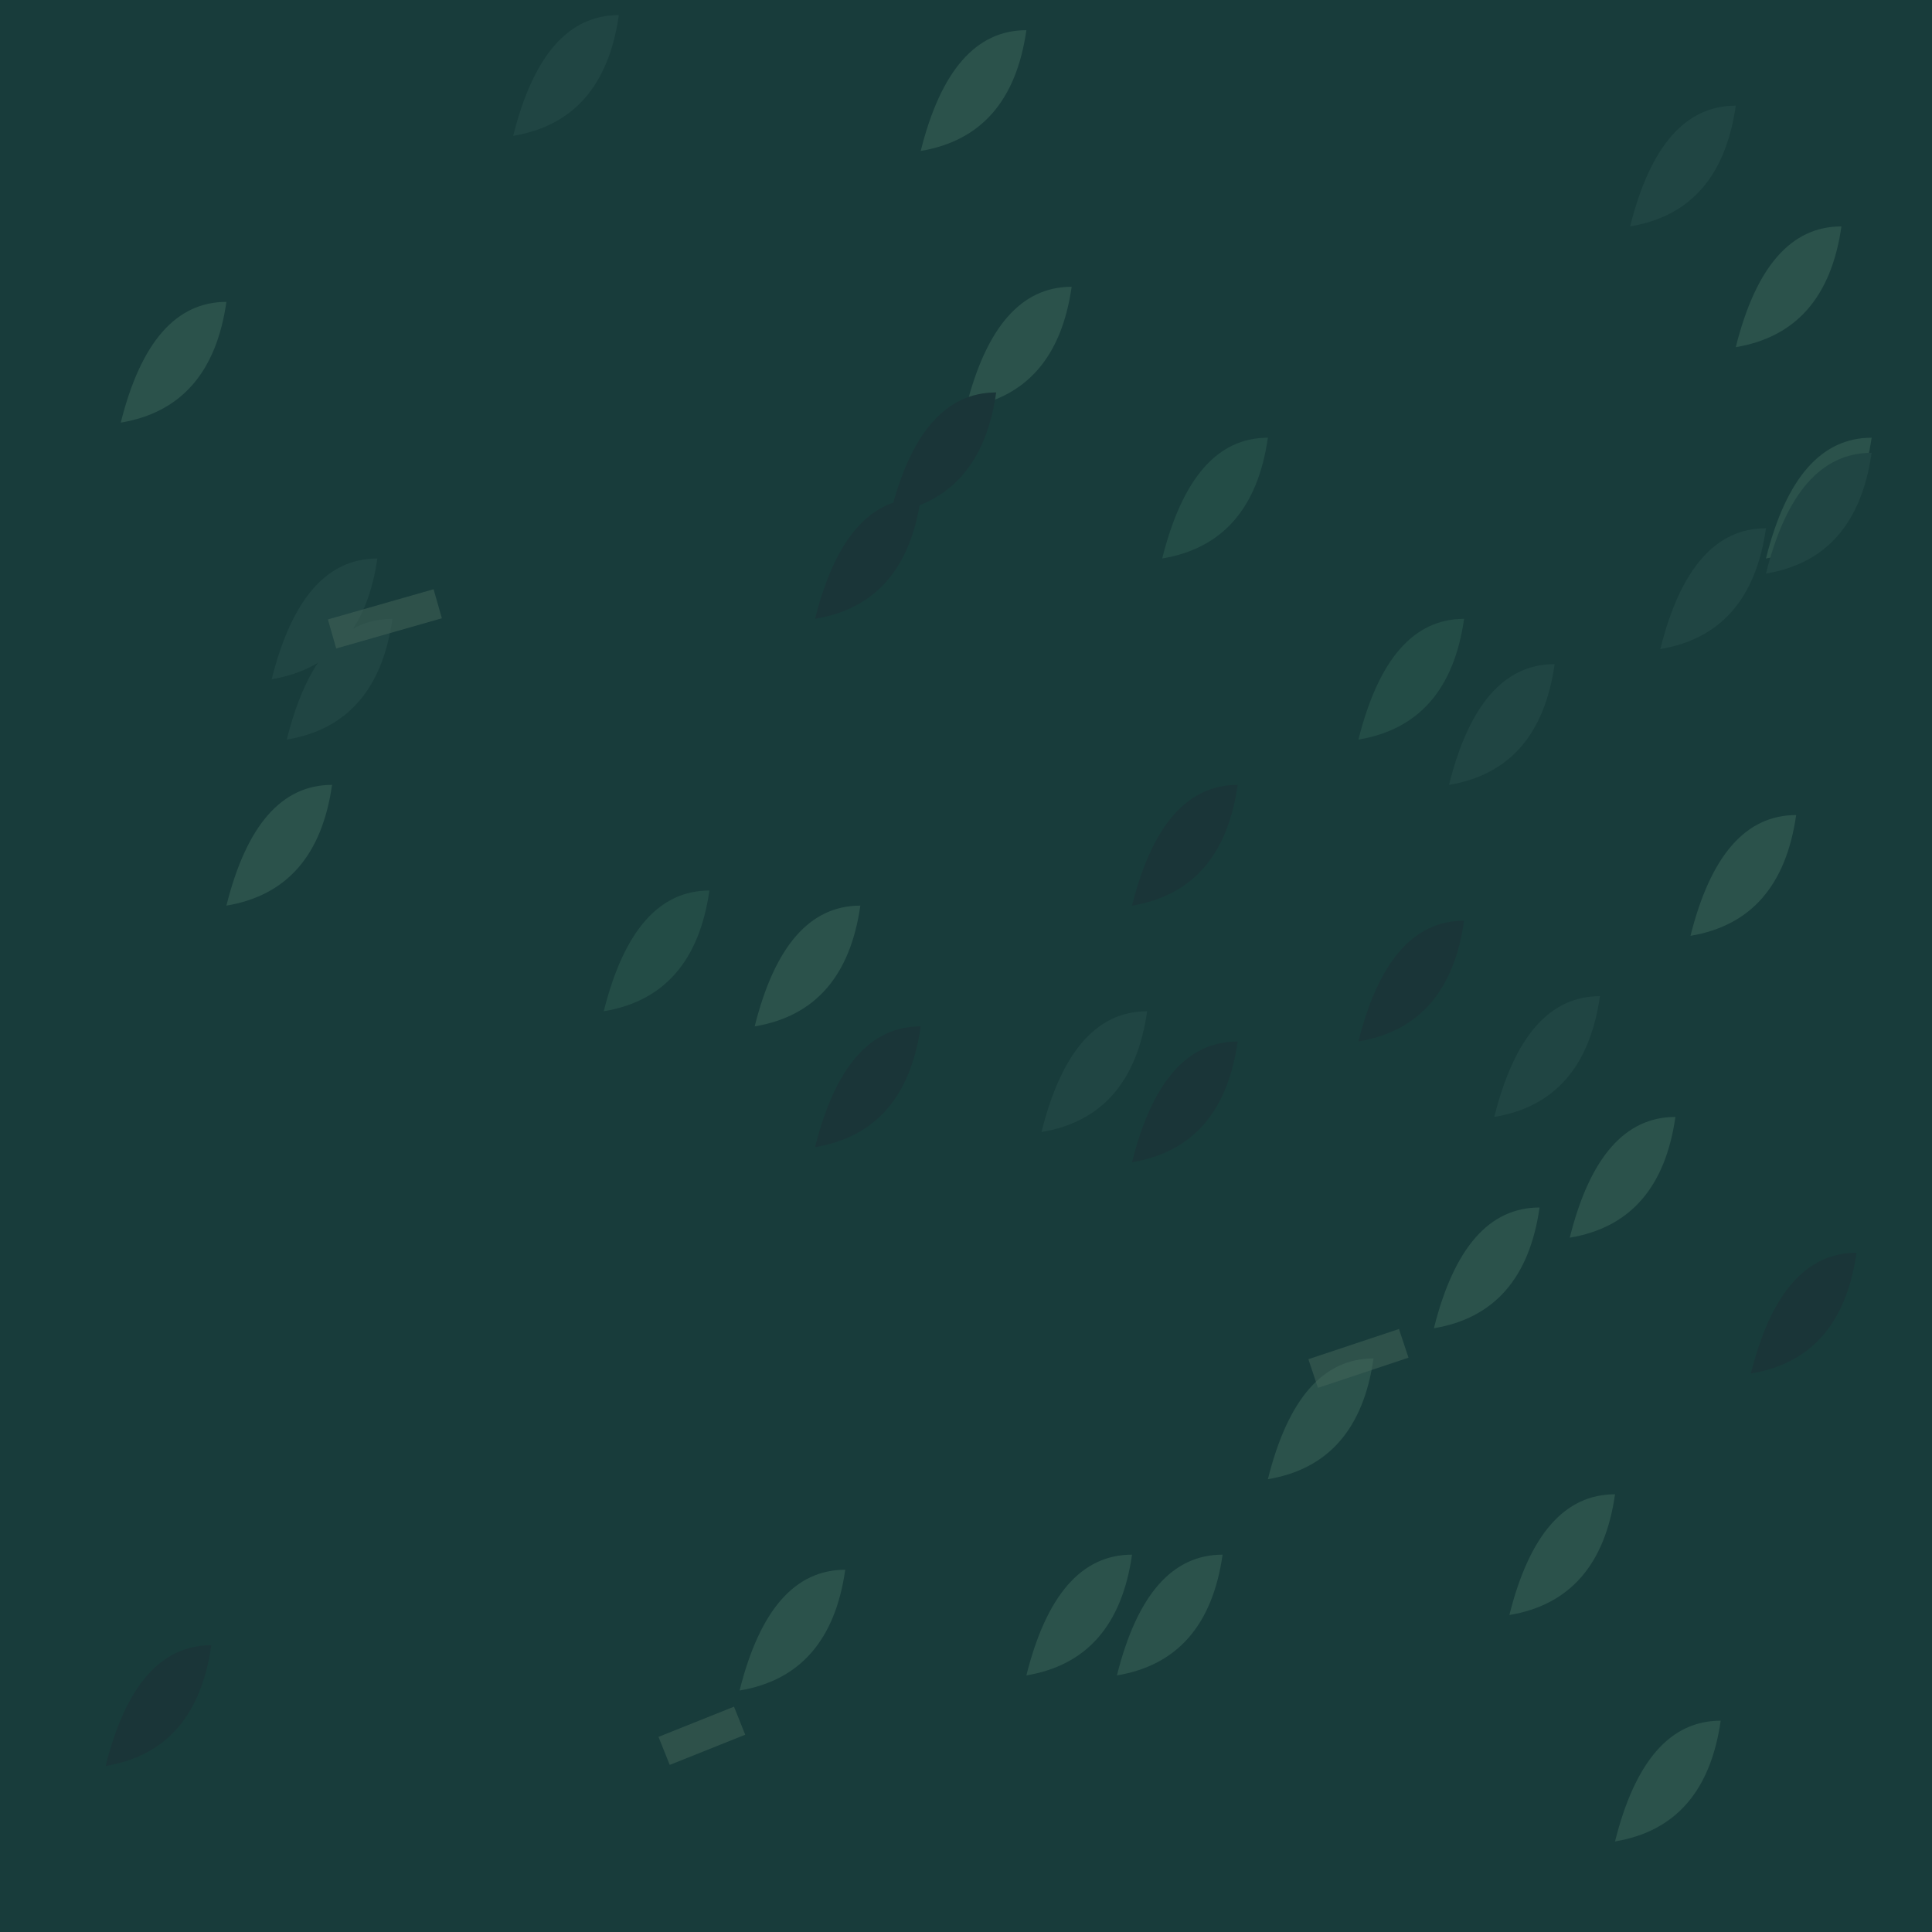
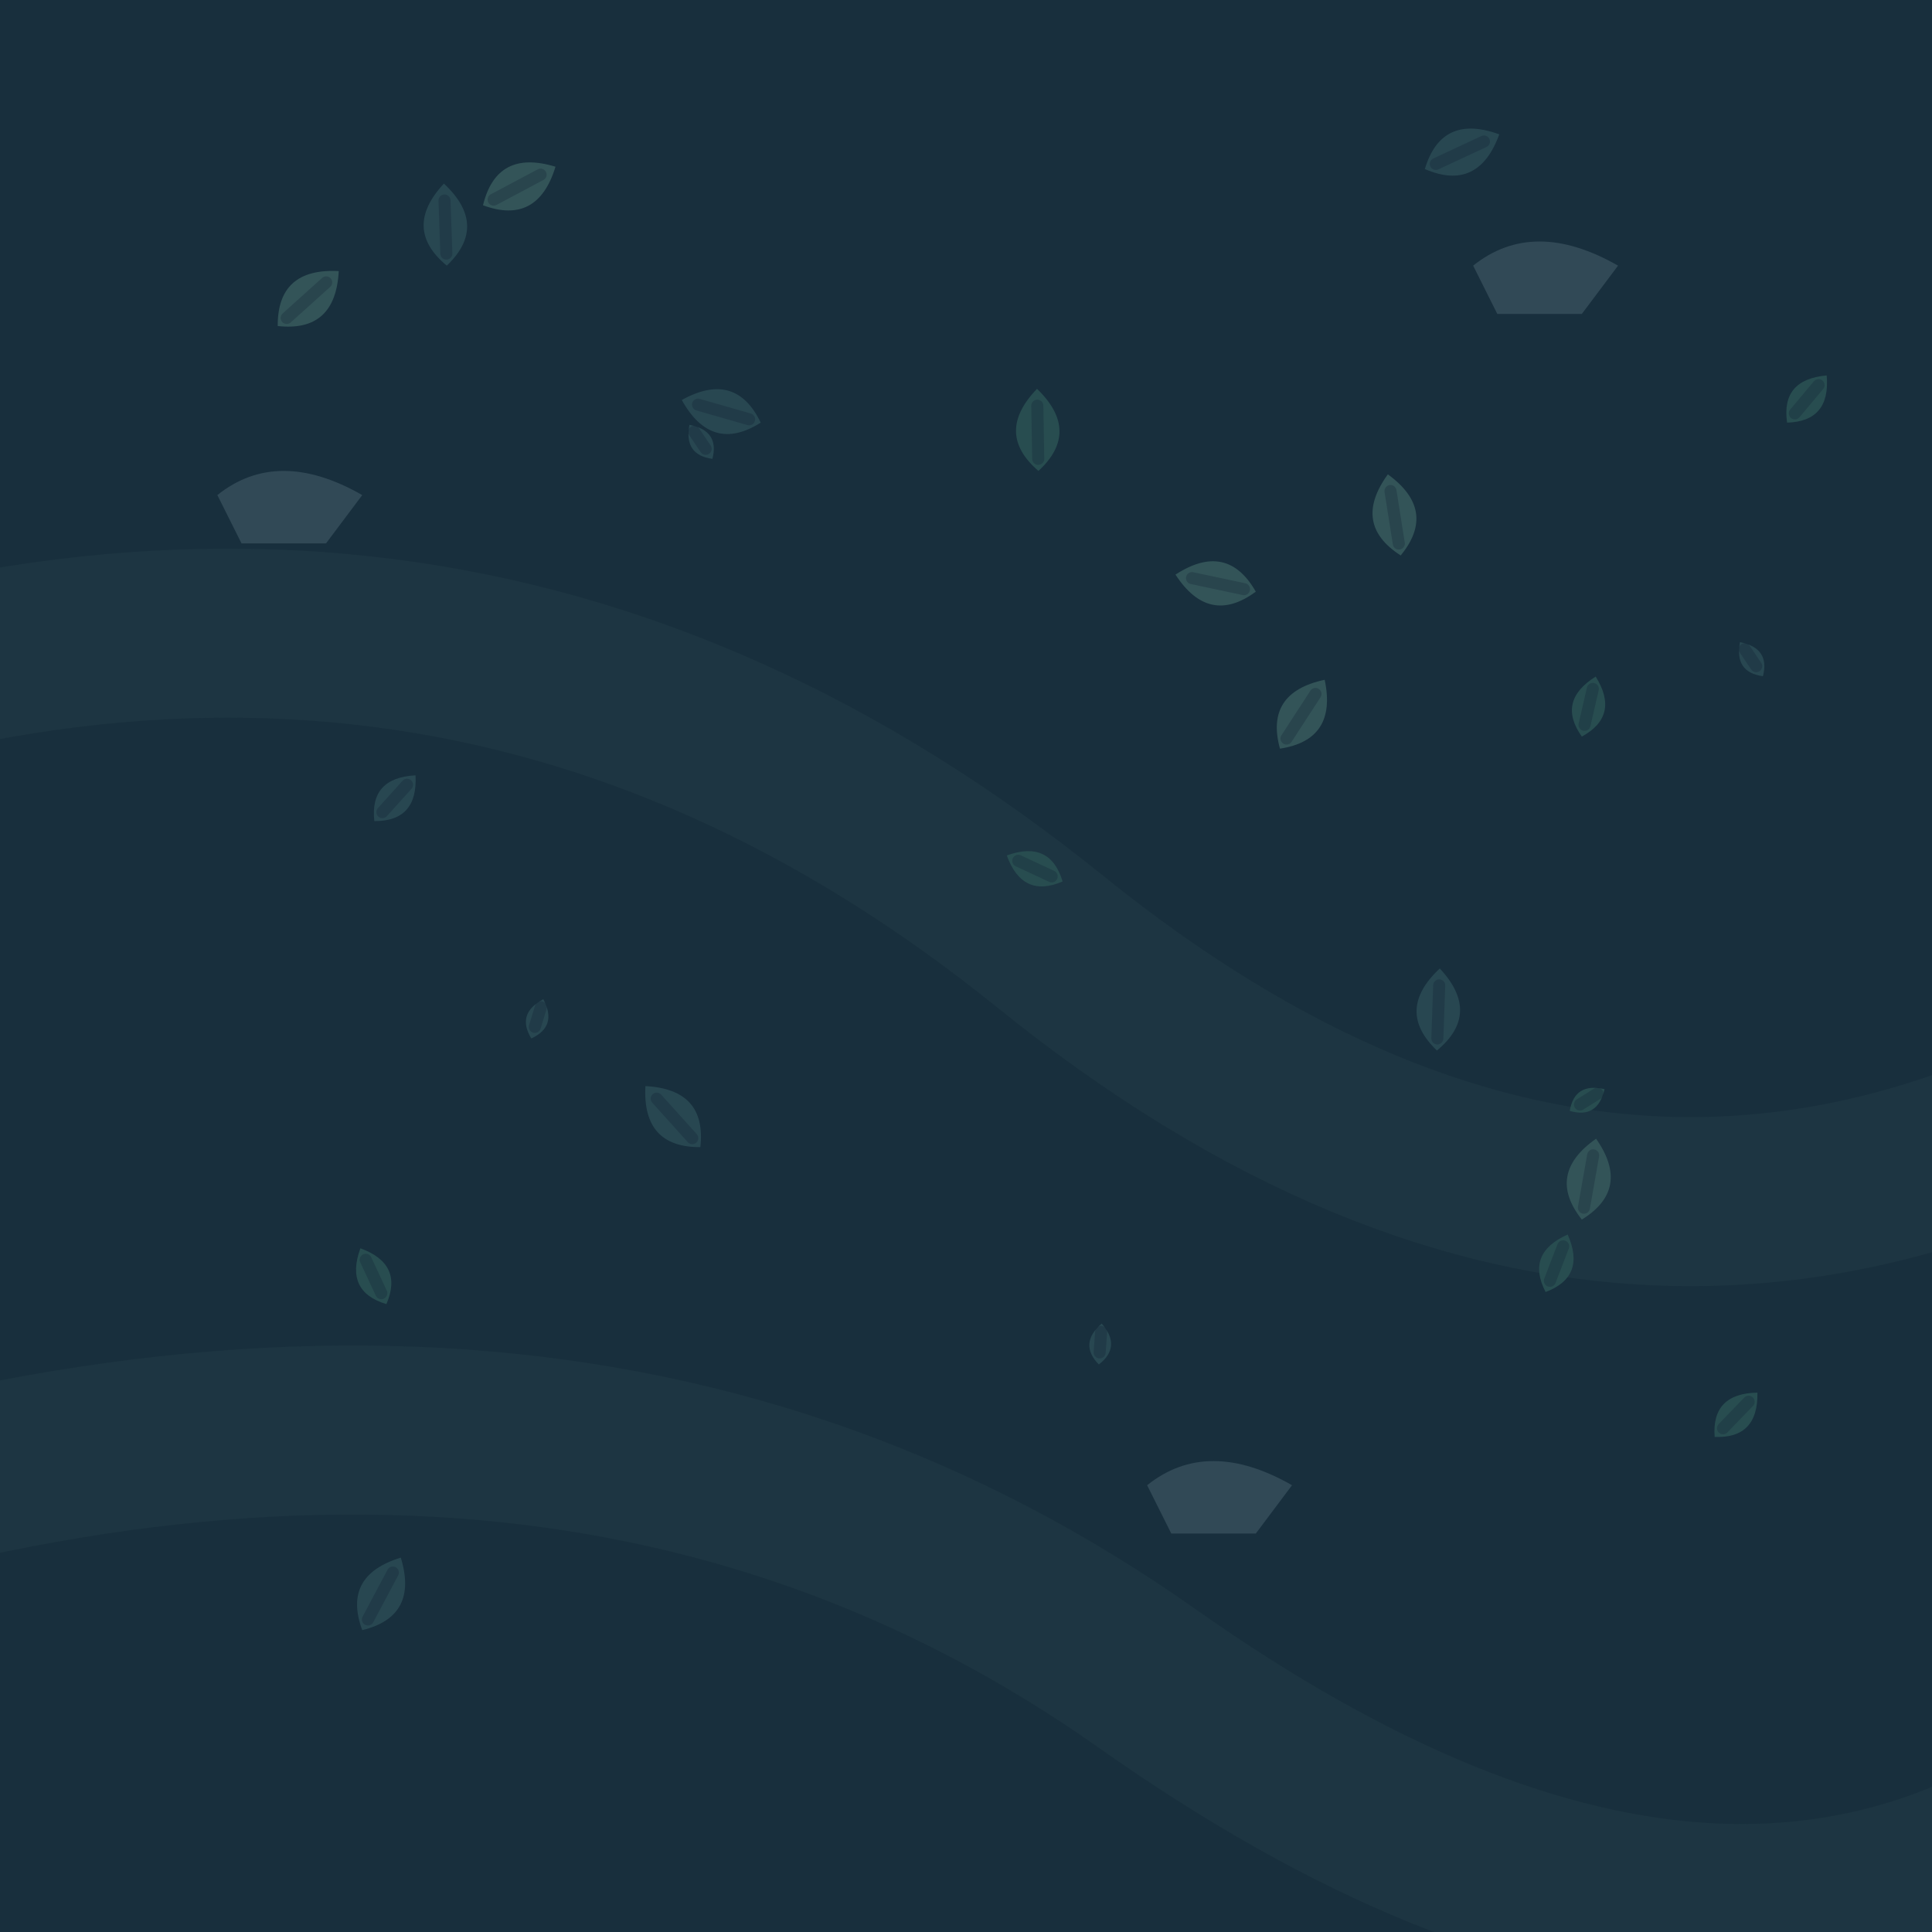
- <svg xmlns="http://www.w3.org/2000/svg" width="128" height="128" viewBox="0 0 128 128">
-   <rect width="128" height="128" fill="#183c3b" />
-   <path d="M19 49q2 -8 7 -8q-1 7 -7 8" fill="#204543" />
-   <path d="M117 37q2 -8 7 -8q-1 7 -7 8" fill="#2b524b" />
-   <path d="M104 82q2 -8 7 -8q-1 7 -7 8" fill="#2b524b" />
-   <path d="M100 107q2 -8 7 -8q-1 7 -7 8" fill="#2b524b" />
-   <path d="M34 9q2 -8 7 -8q-1 7 -7 8" fill="#204543" />
-   <path d="M18 45q2 -8 7 -8q-1 7 -7 8" fill="#204543" />
-   <path d="M61 10q2 -8 7 -8q-1 7 -7 8" fill="#2b524b" />
-   <path d="M90 49q2 -8 7 -8q-1 7 -7 8" fill="#234c46" />
-   <path d="M54 41q2 -8 7 -8q-1 7 -7 8" fill="#1a3538" />
-   <path d="M49 112q2 -8 7 -8q-1 7 -7 8" fill="#2b524b" />
-   <path d="M99 74q2 -8 7 -8q-1 7 -7 8" fill="#204543" />
-   <path d="M96 52q2 -8 7 -8q-1 7 -7 8" fill="#204543" />
-   <path d="M75 77q2 -8 7 -8q-1 7 -7 8" fill="#1a3538" />
-   <path d="M40 67q2 -8 7 -8q-1 7 -7 8" fill="#234c46" />
-   <path d="M116 91q2 -8 7 -8q-1 7 -7 8" fill="#1a3538" />
-   <path d="M7 117q2 -8 7 -8q-1 7 -7 8" fill="#1a3538" />
-   <path d="M50 68q2 -8 7 -8q-1 7 -7 8" fill="#2b524b" />
-   <path d="M15 60q2 -8 7 -8q-1 7 -7 8" fill="#2b524b" />
-   <path d="M115 23q2 -8 7 -8q-1 7 -7 8" fill="#2b524b" />
-   <path d="M68 111q2 -8 7 -8q-1 7 -7 8" fill="#2b524b" />
-   <path d="M54 76q2 -8 7 -8q-1 7 -7 8" fill="#1a3538" />
-   <path d="M112 62q2 -8 7 -8q-1 7 -7 8" fill="#2b524b" />
-   <path d="M69 75q2 -8 7 -8q-1 7 -7 8" fill="#204543" />
-   <path d="M77 37q2 -8 7 -8q-1 7 -7 8" fill="#234c46" />
-   <path d="M108 15q2 -8 7 -8q-1 7 -7 8" fill="#204543" />
-   <path d="M95 88q2 -8 7 -8q-1 7 -7 8" fill="#2b524b" />
-   <path d="M64 27q2 -8 7 -8q-1 7 -7 8" fill="#2b524b" />
-   <path d="M117 38q2 -8 7 -8q-1 7 -7 8" fill="#204543" />
-   <path d="M84 98q2 -8 7 -8q-1 7 -7 8" fill="#2b524b" />
-   <path d="M90 69q2 -8 7 -8q-1 7 -7 8" fill="#1a3538" />
-   <path d="M75 60q2 -8 7 -8q-1 7 -7 8" fill="#1a3538" />
-   <path d="M74 111q2 -8 7 -8q-1 7 -7 8" fill="#2b524b" />
-   <path d="M107 122q2 -8 7 -8q-1 7 -7 8" fill="#2b524b" />
-   <path d="M59 34q2 -8 7 -8q-1 7 -7 8" fill="#1a3538" />
-   <path d="M110 43q2 -8 7 -8q-1 7 -7 8" fill="#204543" />
-   <path d="M8 28q2 -8 7 -8q-1 7 -7 8" fill="#2b524b" />
-   <path d="M22 42l7 -2m58 51l6 -2M44 116l5 -2" stroke="#44665a" stroke-width="2" opacity=".5" />
+ <svg xmlns="http://www.w3.org/2000/svg" width="160" height="160" viewBox="0 0 160 160">
+   <defs>
+     <linearGradient id="cape" x1="0" y1="0" x2=".8" y2="1">
+       <stop stop-color="#7bc7ae" />
+       <stop offset=".5" stop-color="#3c938f" />
+       <stop offset="1" stop-color="#204b65" />
+     </linearGradient>
+     <linearGradient id="rose" x1="0" y1="0" x2=".6" y2="1">
+       <stop stop-color="#ffd0a0" />
+       <stop offset=".4" stop-color="#dc857e" />
+       <stop offset="1" stop-color="#793e66" />
+     </linearGradient>
+     <linearGradient id="stone" x1="0" y1="0" x2="1" y2="1">
+       <stop stop-color="#8aa2a4" />
+       <stop offset=".55" stop-color="#536574" />
+       <stop offset="1" stop-color="#303a57" />
+     </linearGradient>
+     <linearGradient id="royal" x1="0" y1="0" x2="1" y2="1">
+       <stop stop-color="#c07b89" />
+       <stop offset=".45" stop-color="#62455f" />
+       <stop offset="1" stop-color="#263b55" />
+     </linearGradient>
+     <radialGradient id="light">
+       <stop stop-color="#fff2b7" stop-opacity=".75" />
+       <stop offset=".2" stop-color="#f2bf67" stop-opacity=".3" />
+       <stop offset="1" stop-color="#e7b36c" stop-opacity="0" />
+     </radialGradient>
+     <radialGradient id="blue">
+       <stop stop-color="#80cbbb" stop-opacity=".16" />
+       <stop offset="1" stop-color="#488b9b" stop-opacity="0" />
+     </radialGradient>
+     <linearGradient id="sky" x1="0" y1="0" x2="0" y2="1">
+       <stop stop-color="#101c35" />
+       <stop offset=".7" stop-color="#234350" />
+       <stop offset="1" stop-color="#162d3c" />
+     </linearGradient>
+     <linearGradient id="fog" x1="0" y1="0" x2="0" y2="1">
+       <stop stop-color="#afdcca" stop-opacity="0" />
+       <stop offset=".5" stop-color="#a9d6c5" stop-opacity=".1" />
+       <stop offset="1" stop-color="#afdcca" stop-opacity="0" />
+     </linearGradient>
+     <clipPath id="frame-clip">
+       <rect width="160" height="160" />
+     </clipPath>
+   </defs>
+   <rect width="160" height="160" fill="#182f3d" />
+   <path d="M-30 63Q35 36 87 78T190 80M-30 130Q44 103 95 139T180 143" fill="none" stroke="#213a45" stroke-width="14" stroke-linecap="round" stroke-linejoin="round" opacity=".55" />
+   <g transform="translate(130 92) rotate(58)">
+     <path d="M0 0Q-1.8 -1.6 0 -3.4Q1.8 -1.6 0 0" fill="#284d50" stroke="none" stroke-width="2.5" stroke-linecap="round" stroke-linejoin="round" />
+     <path d="M0 -1V-2.7" fill="none" stroke="#101e32" stroke-width="1" stroke-linecap="round" stroke-linejoin="round" opacity=".28" />
+   </g>
+   <g transform="translate(88 73) rotate(-65)">
+     <path d="M0 0Q-2.7 -2.4 0 -5.1Q2.7 -2.4 0 0" fill="#284d50" stroke="none" stroke-width="2.5" stroke-linecap="round" stroke-linejoin="round" />
+     <path d="M0 -1V-4.05" fill="none" stroke="#101e32" stroke-width="1" stroke-linecap="round" stroke-linejoin="round" opacity=".28" />
+   </g>
+   <g transform="translate(104 49) rotate(-78)">
+     <path d="M0 0Q-3.6 -3.2 0 -6.8Q3.6 -3.2 0 0" fill="#335458" stroke="none" stroke-width="2.5" stroke-linecap="round" stroke-linejoin="round" />
+     <path d="M0 -1V-5.4" fill="none" stroke="#101e32" stroke-width="1" stroke-linecap="round" stroke-linejoin="round" opacity=".28" />
+   </g>
+   <g transform="translate(118 14) rotate(65)">
+     <path d="M0 0Q-3.6 -3.2 0 -6.8Q3.6 -3.2 0 0" fill="#284751" stroke="none" stroke-width="2.5" stroke-linecap="round" stroke-linejoin="round" />
+     <path d="M0 -1V-5.4" fill="none" stroke="#101e32" stroke-width="1" stroke-linecap="round" stroke-linejoin="round" opacity=".28" />
+   </g>
+   <g transform="translate(119 87) rotate(2)">
+     <path d="M0 0Q-3.6 -3.2 0 -6.8Q3.6 -3.2 0 0" fill="#284751" stroke="none" stroke-width="2.5" stroke-linecap="round" stroke-linejoin="round" />
+     <path d="M0 -1V-5.4" fill="none" stroke="#101e32" stroke-width="1" stroke-linecap="round" stroke-linejoin="round" opacity=".28" />
+   </g>
+   <g transform="translate(31 68) rotate(42)">
+     <path d="M0 0Q-2.7 -2.4 0 -5.1Q2.7 -2.4 0 0" fill="#284751" stroke="none" stroke-width="2.5" stroke-linecap="round" stroke-linejoin="round" />
+     <path d="M0 -1V-4.05" fill="none" stroke="#101e32" stroke-width="1" stroke-linecap="round" stroke-linejoin="round" opacity=".28" />
+   </g>
+   <g transform="translate(131 101) rotate(10)">
+     <path d="M0 0Q-3.6 -3.2 0 -6.8Q3.6 -3.2 0 0" fill="#335458" stroke="none" stroke-width="2.5" stroke-linecap="round" stroke-linejoin="round" />
+     <path d="M0 -1V-5.4" fill="none" stroke="#101e32" stroke-width="1" stroke-linecap="round" stroke-linejoin="round" opacity=".28" />
+   </g>
+   <g transform="translate(59 38) rotate(-34)">
+     <path d="M0 0Q-1.8 -1.6 0 -3.4Q1.8 -1.6 0 0" fill="#284751" stroke="none" stroke-width="2.5" stroke-linecap="round" stroke-linejoin="round" />
+     <path d="M0 -1V-2.7" fill="none" stroke="#101e32" stroke-width="1" stroke-linecap="round" stroke-linejoin="round" opacity=".28" />
+   </g>
+   <g transform="translate(131 61) rotate(13)">
+     <path d="M0 0Q-2.7 -2.4 0 -5.1Q2.7 -2.4 0 0" fill="#284d50" stroke="none" stroke-width="2.5" stroke-linecap="round" stroke-linejoin="round" />
+     <path d="M0 -1V-4.05" fill="none" stroke="#101e32" stroke-width="1" stroke-linecap="round" stroke-linejoin="round" opacity=".28" />
+   </g>
+   <g transform="translate(23 27) rotate(48)">
+     <path d="M0 0Q-3.6 -3.2 0 -6.8Q3.6 -3.2 0 0" fill="#335458" stroke="none" stroke-width="2.5" stroke-linecap="round" stroke-linejoin="round" />
+     <path d="M0 -1V-5.4" fill="none" stroke="#101e32" stroke-width="1" stroke-linecap="round" stroke-linejoin="round" opacity=".28" />
+   </g>
+   <g transform="translate(63 35) rotate(-74)">
+     <path d="M0 0Q-3.6 -3.2 0 -6.8Q3.6 -3.2 0 0" fill="#284751" stroke="none" stroke-width="2.5" stroke-linecap="round" stroke-linejoin="round" />
+     <path d="M0 -1V-5.4" fill="none" stroke="#101e32" stroke-width="1" stroke-linecap="round" stroke-linejoin="round" opacity=".28" />
+   </g>
+   <g transform="translate(37 22) rotate(-2)">
+     <path d="M0 0Q-3.6 -3.2 0 -6.8Q3.6 -3.2 0 0" fill="#284751" stroke="none" stroke-width="2.5" stroke-linecap="round" stroke-linejoin="round" />
+     <path d="M0 -1V-5.4" fill="none" stroke="#101e32" stroke-width="1" stroke-linecap="round" stroke-linejoin="round" opacity=".28" />
+   </g>
+   <g transform="translate(91 113) rotate(4)">
+     <path d="M0 0Q-1.8 -1.6 0 -3.4Q1.8 -1.6 0 0" fill="#284751" stroke="none" stroke-width="2.5" stroke-linecap="round" stroke-linejoin="round" />
+     <path d="M0 -1V-2.7" fill="none" stroke="#101e32" stroke-width="1" stroke-linecap="round" stroke-linejoin="round" opacity=".28" />
+   </g>
+   <g transform="translate(58 95) rotate(-42)">
+     <path d="M0 0Q-3.6 -3.2 0 -6.8Q3.6 -3.2 0 0" fill="#284751" stroke="none" stroke-width="2.5" stroke-linecap="round" stroke-linejoin="round" />
+     <path d="M0 -1V-5.4" fill="none" stroke="#101e32" stroke-width="1" stroke-linecap="round" stroke-linejoin="round" opacity=".28" />
+   </g>
+   <g transform="translate(146 56) rotate(-34)">
+     <path d="M0 0Q-1.8 -1.6 0 -3.4Q1.8 -1.6 0 0" fill="#284751" stroke="none" stroke-width="2.5" stroke-linecap="round" stroke-linejoin="round" />
+     <path d="M0 -1V-2.7" fill="none" stroke="#101e32" stroke-width="1" stroke-linecap="round" stroke-linejoin="round" opacity=".28" />
+   </g>
+   <g transform="translate(44 86) rotate(17)">
+     <path d="M0 0Q-1.8 -1.6 0 -3.4Q1.8 -1.6 0 0" fill="#284751" stroke="none" stroke-width="2.5" stroke-linecap="round" stroke-linejoin="round" />
+     <path d="M0 -1V-2.7" fill="none" stroke="#101e32" stroke-width="1" stroke-linecap="round" stroke-linejoin="round" opacity=".28" />
+   </g>
+   <g transform="translate(106 62) rotate(33)">
+     <path d="M0 0Q-3.6 -3.2 0 -6.8Q3.6 -3.2 0 0" fill="#335458" stroke="none" stroke-width="2.5" stroke-linecap="round" stroke-linejoin="round" />
+     <path d="M0 -1V-5.4" fill="none" stroke="#101e32" stroke-width="1" stroke-linecap="round" stroke-linejoin="round" opacity=".28" />
+   </g>
+   <g transform="translate(86 39) rotate(-1)">
+     <path d="M0 0Q-3.6 -3.2 0 -6.8Q3.6 -3.2 0 0" fill="#284d50" stroke="none" stroke-width="2.5" stroke-linecap="round" stroke-linejoin="round" />
+     <path d="M0 -1V-5.4" fill="none" stroke="#101e32" stroke-width="1" stroke-linecap="round" stroke-linejoin="round" opacity=".28" />
+   </g>
+   <g transform="translate(116 46) rotate(-9)">
+     <path d="M0 0Q-3.6 -3.2 0 -6.8Q3.6 -3.2 0 0" fill="#335458" stroke="none" stroke-width="2.5" stroke-linecap="round" stroke-linejoin="round" />
+     <path d="M0 -1V-5.4" fill="none" stroke="#101e32" stroke-width="1" stroke-linecap="round" stroke-linejoin="round" opacity=".28" />
+   </g>
+   <g transform="translate(40 17) rotate(62)">
+     <path d="M0 0Q-3.6 -3.2 0 -6.8Q3.6 -3.2 0 0" fill="#335458" stroke="none" stroke-width="2.5" stroke-linecap="round" stroke-linejoin="round" />
+     <path d="M0 -1V-5.4" fill="none" stroke="#101e32" stroke-width="1" stroke-linecap="round" stroke-linejoin="round" opacity=".28" />
+   </g>
+   <g transform="translate(128 107) rotate(21)">
+     <path d="M0 0Q-2.7 -2.4 0 -5.1Q2.7 -2.4 0 0" fill="#284d50" stroke="none" stroke-width="2.5" stroke-linecap="round" stroke-linejoin="round" />
+     <path d="M0 -1V-4.05" fill="none" stroke="#101e32" stroke-width="1" stroke-linecap="round" stroke-linejoin="round" opacity=".28" />
+   </g>
+   <g transform="translate(142 119) rotate(44)">
+     <path d="M0 0Q-2.7 -2.4 0 -5.1Q2.7 -2.4 0 0" fill="#284d50" stroke="none" stroke-width="2.5" stroke-linecap="round" stroke-linejoin="round" />
+     <path d="M0 -1V-4.05" fill="none" stroke="#101e32" stroke-width="1" stroke-linecap="round" stroke-linejoin="round" opacity=".28" />
+   </g>
+   <g transform="translate(30 135) rotate(28)">
+     <path d="M0 0Q-3.6 -3.2 0 -6.8Q3.6 -3.2 0 0" fill="#284751" stroke="none" stroke-width="2.5" stroke-linecap="round" stroke-linejoin="round" />
+     <path d="M0 -1V-5.4" fill="none" stroke="#101e32" stroke-width="1" stroke-linecap="round" stroke-linejoin="round" opacity=".28" />
+   </g>
+   <g transform="translate(148 35) rotate(40)">
+     <path d="M0 0Q-2.7 -2.4 0 -5.1Q2.7 -2.4 0 0" fill="#284d50" stroke="none" stroke-width="2.5" stroke-linecap="round" stroke-linejoin="round" />
+     <path d="M0 -1V-4.05" fill="none" stroke="#101e32" stroke-width="1" stroke-linecap="round" stroke-linejoin="round" opacity=".28" />
+   </g>
+   <g transform="translate(32 108) rotate(-25)">
+     <path d="M0 0Q-2.7 -2.4 0 -5.1Q2.7 -2.4 0 0" fill="#284d50" stroke="none" stroke-width="2.5" stroke-linecap="round" stroke-linejoin="round" />
+     <path d="M0 -1V-4.05" fill="none" stroke="#101e32" stroke-width="1" stroke-linecap="round" stroke-linejoin="round" opacity=".28" />
+   </g>
+   <path d="M18 41q5 -4 12 0l-3 4h-7Z" fill="#314956" stroke="none" stroke-width="2.5" stroke-linecap="round" stroke-linejoin="round" />
+   <path d="M95 123q5 -4 12 0l-3 4h-7Z" fill="#314956" stroke="none" stroke-width="2.5" stroke-linecap="round" stroke-linejoin="round" />
+   <path d="M122 22q5 -4 12 0l-3 4h-7Z" fill="#314956" stroke="none" stroke-width="2.5" stroke-linecap="round" stroke-linejoin="round" />
</svg>
